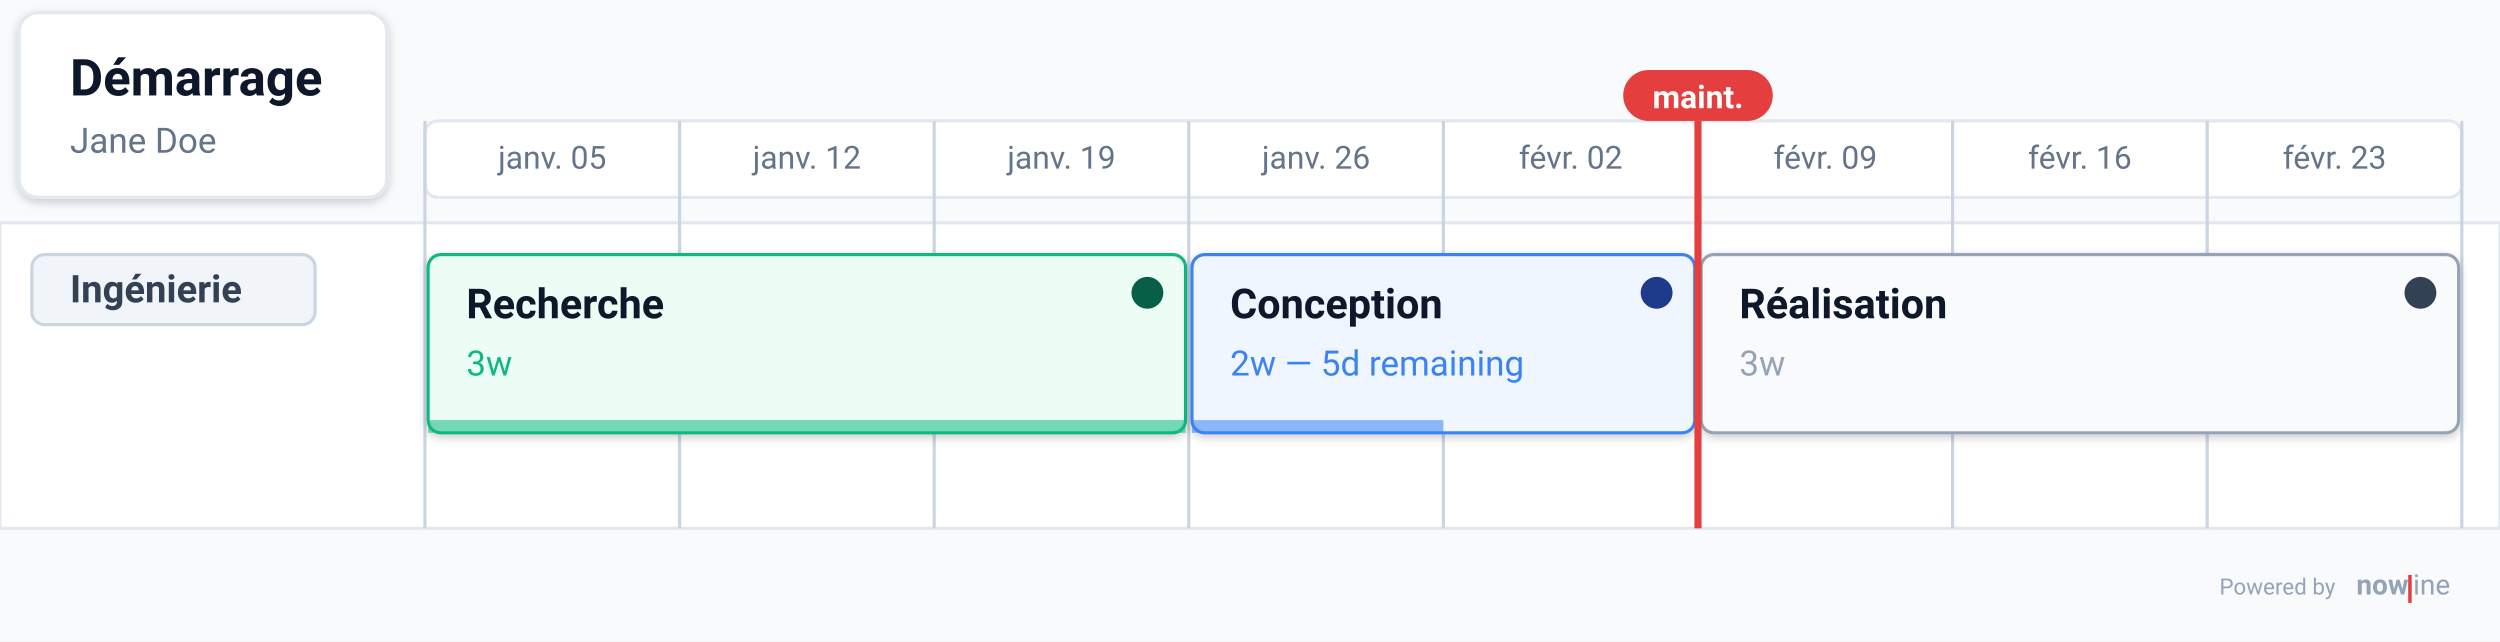
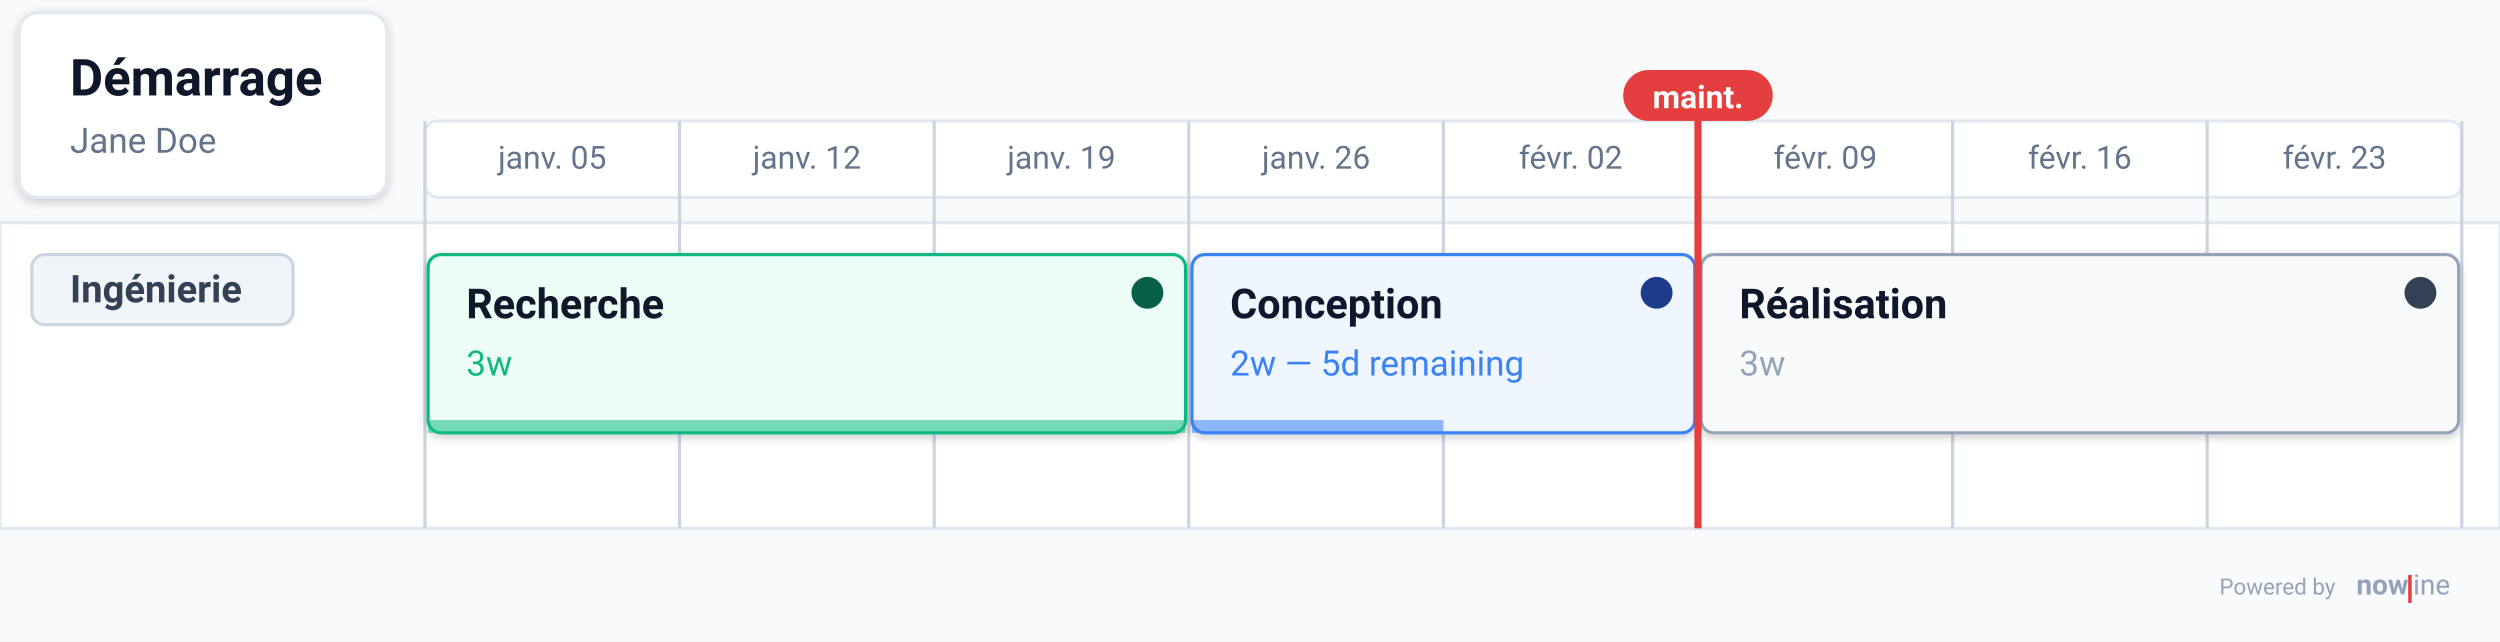
<svg xmlns="http://www.w3.org/2000/svg" data-generator="nowline" data-theme="light" height="201.44" viewBox="0 0 785.52 201.44" width="785.52">
  <defs>
    <filter height="200%" id="nl-0-root-shadow-subtle" width="200%" x="-50%" y="-50%">
      <feGaussianBlur in="SourceAlpha" stdDeviation="1.5" />
      <feOffset dx="0" dy="1" result="offsetblur" />
      <feComponentTransfer>
        <feFuncA type="linear" slope="0.2" />
      </feComponentTransfer>
      <feMerge>
        <feMergeNode />
        <feMergeNode in="SourceGraphic" />
      </feMerge>
    </filter>
    <filter height="200%" id="nl-0-root-shadow-soft" width="200%" x="-50%" y="-50%">
      <feGaussianBlur in="SourceAlpha" stdDeviation="5" />
      <feOffset dx="0" dy="3" result="offsetblur" />
      <feComponentTransfer>
        <feFuncA type="linear" slope="0.3" />
      </feComponentTransfer>
      <feMerge>
        <feMergeNode />
        <feMergeNode in="SourceGraphic" />
      </feMerge>
    </filter>
    <filter height="200%" id="nl-0-root-shadow-hard" width="200%" x="-50%" y="-50%">
      <feGaussianBlur in="SourceAlpha" stdDeviation="0" />
      <feOffset dx="2" dy="2" result="offsetblur" />
      <feComponentTransfer>
        <feFuncA type="linear" slope="0.45" />
      </feComponentTransfer>
      <feMerge>
        <feMergeNode />
        <feMergeNode in="SourceGraphic" />
      </feMerge>
    </filter>
    <marker id="nl-0-root-arrow-dark" viewBox="0 0 10 10" refX="9" refY="5" markerWidth="7" markerHeight="7" orient="auto">
      <path d="M 0 0 L 10 5 L 0 10 z" fill="#0f172a" />
    </marker>
  </defs>
  <rect fill="#f8fafc" height="201.44" width="785.52" x="0" y="0" />
  <g data-layer="timeline">
    <rect fill="#ffffff" height="24" rx="4" ry="4" stroke="#e2e8f0" stroke-width="1" width="640" x="133.52" y="38" />
    <text fill="#64748b" font-family="system-ui, -apple-system, &quot;Segoe UI&quot;, Roboto, sans-serif" font-size="10" text-anchor="middle" x="173.52" y="53">janv. 05</text>
    <text fill="#64748b" font-family="system-ui, -apple-system, &quot;Segoe UI&quot;, Roboto, sans-serif" font-size="10" text-anchor="middle" x="253.52" y="53">janv. 12</text>
    <text fill="#64748b" font-family="system-ui, -apple-system, &quot;Segoe UI&quot;, Roboto, sans-serif" font-size="10" text-anchor="middle" x="333.52" y="53">janv. 19</text>
    <text fill="#64748b" font-family="system-ui, -apple-system, &quot;Segoe UI&quot;, Roboto, sans-serif" font-size="10" text-anchor="middle" x="413.52" y="53">janv. 26</text>
    <text fill="#64748b" font-family="system-ui, -apple-system, &quot;Segoe UI&quot;, Roboto, sans-serif" font-size="10" text-anchor="middle" x="493.52" y="53">févr. 02</text>
    <text fill="#64748b" font-family="system-ui, -apple-system, &quot;Segoe UI&quot;, Roboto, sans-serif" font-size="10" text-anchor="middle" x="573.52" y="53">févr. 09</text>
    <text fill="#64748b" font-family="system-ui, -apple-system, &quot;Segoe UI&quot;, Roboto, sans-serif" font-size="10" text-anchor="middle" x="653.52" y="53">févr. 16</text>
    <text fill="#64748b" font-family="system-ui, -apple-system, &quot;Segoe UI&quot;, Roboto, sans-serif" font-size="10" text-anchor="middle" x="733.52" y="53">févr. 23</text>
  </g>
  <g data-id="ingenierie" data-layer="swimlane-bg">
    <rect fill="#ffffff" height="96" stroke="#e2e8f0" stroke-width="1" width="785.52" x="0" y="70" />
  </g>
  <g data-layer="grid">
    <line stroke="#cbd5e1" stroke-width="1" x1="133.52" x2="133.52" y1="38" y2="166" />
    <line stroke="#cbd5e1" stroke-width="1" x1="213.52" x2="213.52" y1="38" y2="166" />
    <line stroke="#cbd5e1" stroke-width="1" x1="293.52" x2="293.52" y1="38" y2="166" />
    <line stroke="#cbd5e1" stroke-width="1" x1="373.52" x2="373.52" y1="38" y2="166" />
    <line stroke="#cbd5e1" stroke-width="1" x1="453.52" x2="453.52" y1="38" y2="166" />
    <line stroke="#cbd5e1" stroke-width="1" x1="533.52" x2="533.52" y1="38" y2="166" />
    <line stroke="#cbd5e1" stroke-width="1" x1="613.52" x2="613.52" y1="38" y2="166" />
    <line stroke="#cbd5e1" stroke-width="1" x1="693.52" x2="693.52" y1="38" y2="166" />
    <line stroke="#cbd5e1" stroke-width="1" x1="773.52" x2="773.52" y1="38" y2="166" />
  </g>
  <g data-id="ingenierie" data-layer="swimlane">
-     <rect fill="#f1f5f9" height="22" rx="4" ry="4" stroke="#cbd5e1" stroke-width="1" width="89" x="10" y="80" />
+     <rect fill="#f1f5f9" height="22" rx="4" ry="4" stroke="#cbd5e1" stroke-width="1" width="82.08" x="10" y="80" />
    <text fill="#334155" font-family="system-ui, -apple-system, &quot;Segoe UI&quot;, Roboto, sans-serif" font-size="12" font-weight="600" x="22" y="95">Ingénierie</text>
    <g data-id="recherche" data-layer="item">
      <rect fill="#ecfdf5" filter="url(#nl-0-root-shadow-subtle)" height="56" rx="4" ry="4" stroke="#10b981" stroke-width="1" width="238" x="134.52" y="80" />
      <rect fill="#10b981" height="4" opacity="0.55" width="238" x="134.52" y="132" />
      <circle cx="360.52" cy="92" fill="#065f46" r="5" />
      <text fill="#0f172a" font-family="system-ui, -apple-system, &quot;Segoe UI&quot;, Roboto, sans-serif" font-size="13" font-weight="600" x="146.52" y="100">Recherche</text>
      <text fill="#10b981" font-family="system-ui, -apple-system, &quot;Segoe UI&quot;, Roboto, sans-serif" font-size="11" x="146.52" y="118">3w</text>
    </g>
    <g data-id="conception" data-layer="item">
      <rect fill="#eff6ff" filter="url(#nl-0-root-shadow-subtle)" height="56" rx="4" ry="4" stroke="#3b82f6" stroke-width="1" width="158" x="374.52" y="80" />
      <rect fill="#3b82f6" height="4" opacity="0.55" width="79" x="374.52" y="132" />
      <circle cx="520.52" cy="92" fill="#1e3a8a" r="5" />
      <text fill="#0f172a" font-family="system-ui, -apple-system, &quot;Segoe UI&quot;, Roboto, sans-serif" font-size="13" font-weight="600" x="386.52" y="100">Conception</text>
      <text fill="#3b82f6" font-family="system-ui, -apple-system, &quot;Segoe UI&quot;, Roboto, sans-serif" font-size="11" x="386.52" y="118">2w — 5d remaining</text>
    </g>
    <g data-id="realisation" data-layer="item">
      <rect fill="#f8fafc" filter="url(#nl-0-root-shadow-subtle)" height="56" rx="4" ry="4" stroke="#94a3b8" stroke-width="1" width="238" x="534.52" y="80" />
      <circle cx="760.52" cy="92" fill="#334155" r="5" />
      <text fill="#0f172a" font-family="system-ui, -apple-system, &quot;Segoe UI&quot;, Roboto, sans-serif" font-size="13" font-weight="600" x="546.52" y="100">Réalisation</text>
      <text fill="#94a3b8" font-family="system-ui, -apple-system, &quot;Segoe UI&quot;, Roboto, sans-serif" font-size="11" x="546.52" y="118">3w</text>
    </g>
  </g>
  <g data-layer="nowline">
    <line stroke="#e53e3e" stroke-width="2.25" x1="533.52" x2="533.52" y1="38" y2="166" />
    <rect fill="#e53e3e" height="16" rx="8" ry="8" width="47" x="510.02" y="22" />
    <text fill="#ffffff" font-family="system-ui, -apple-system, &quot;Segoe UI&quot;, Roboto, sans-serif" font-size="10" font-weight="700" text-anchor="middle" x="533.52" y="34">maint.</text>
  </g>
  <g data-id="nl-0-root-header" data-layer="header">
    <rect fill="#ffffff" filter="url(#nl-0-root-shadow-subtle)" height="58" rx="6" ry="6" stroke="#e2e8f0" stroke-width="1" width="115.52" x="6" y="4" />
    <text fill="#0f172a" font-family="system-ui, -apple-system, &quot;Segoe UI&quot;, Roboto, sans-serif" font-size="16" font-weight="600" x="22" y="30">Démarrage</text>
    <text fill="#64748b" font-family="system-ui, -apple-system, &quot;Segoe UI&quot;, Roboto, sans-serif" font-size="11" x="22" y="48">Jane Doe</text>
  </g>
  <a aria-label="Powered by nowline" href="https://nowline.io" rel="noopener" target="_blank">
    <g data-layer="attribution">
      <g transform="translate(697.36 178) scale(0.22)">
        <text fill="#94a3b8" font-family="system-ui, -apple-system, &quot;Segoe UI&quot;, Roboto, sans-serif" font-size="32" font-weight="400" x="0" y="40">Powered by</text>
        <text fill="#94a3b8" font-family="system-ui, -apple-system, &quot;Segoe UI&quot;, Roboto, sans-serif" font-size="40" font-weight="700" x="195.6" y="40">now</text>
        <rect fill="#e53e3e" height="40" width="5" x="269.6" y="12" />
        <text fill="#94a3b8" font-family="system-ui, -apple-system, &quot;Segoe UI&quot;, Roboto, sans-serif" font-size="40" font-weight="400" x="276.6" y="40">ine</text>
      </g>
    </g>
  </a>
</svg>
